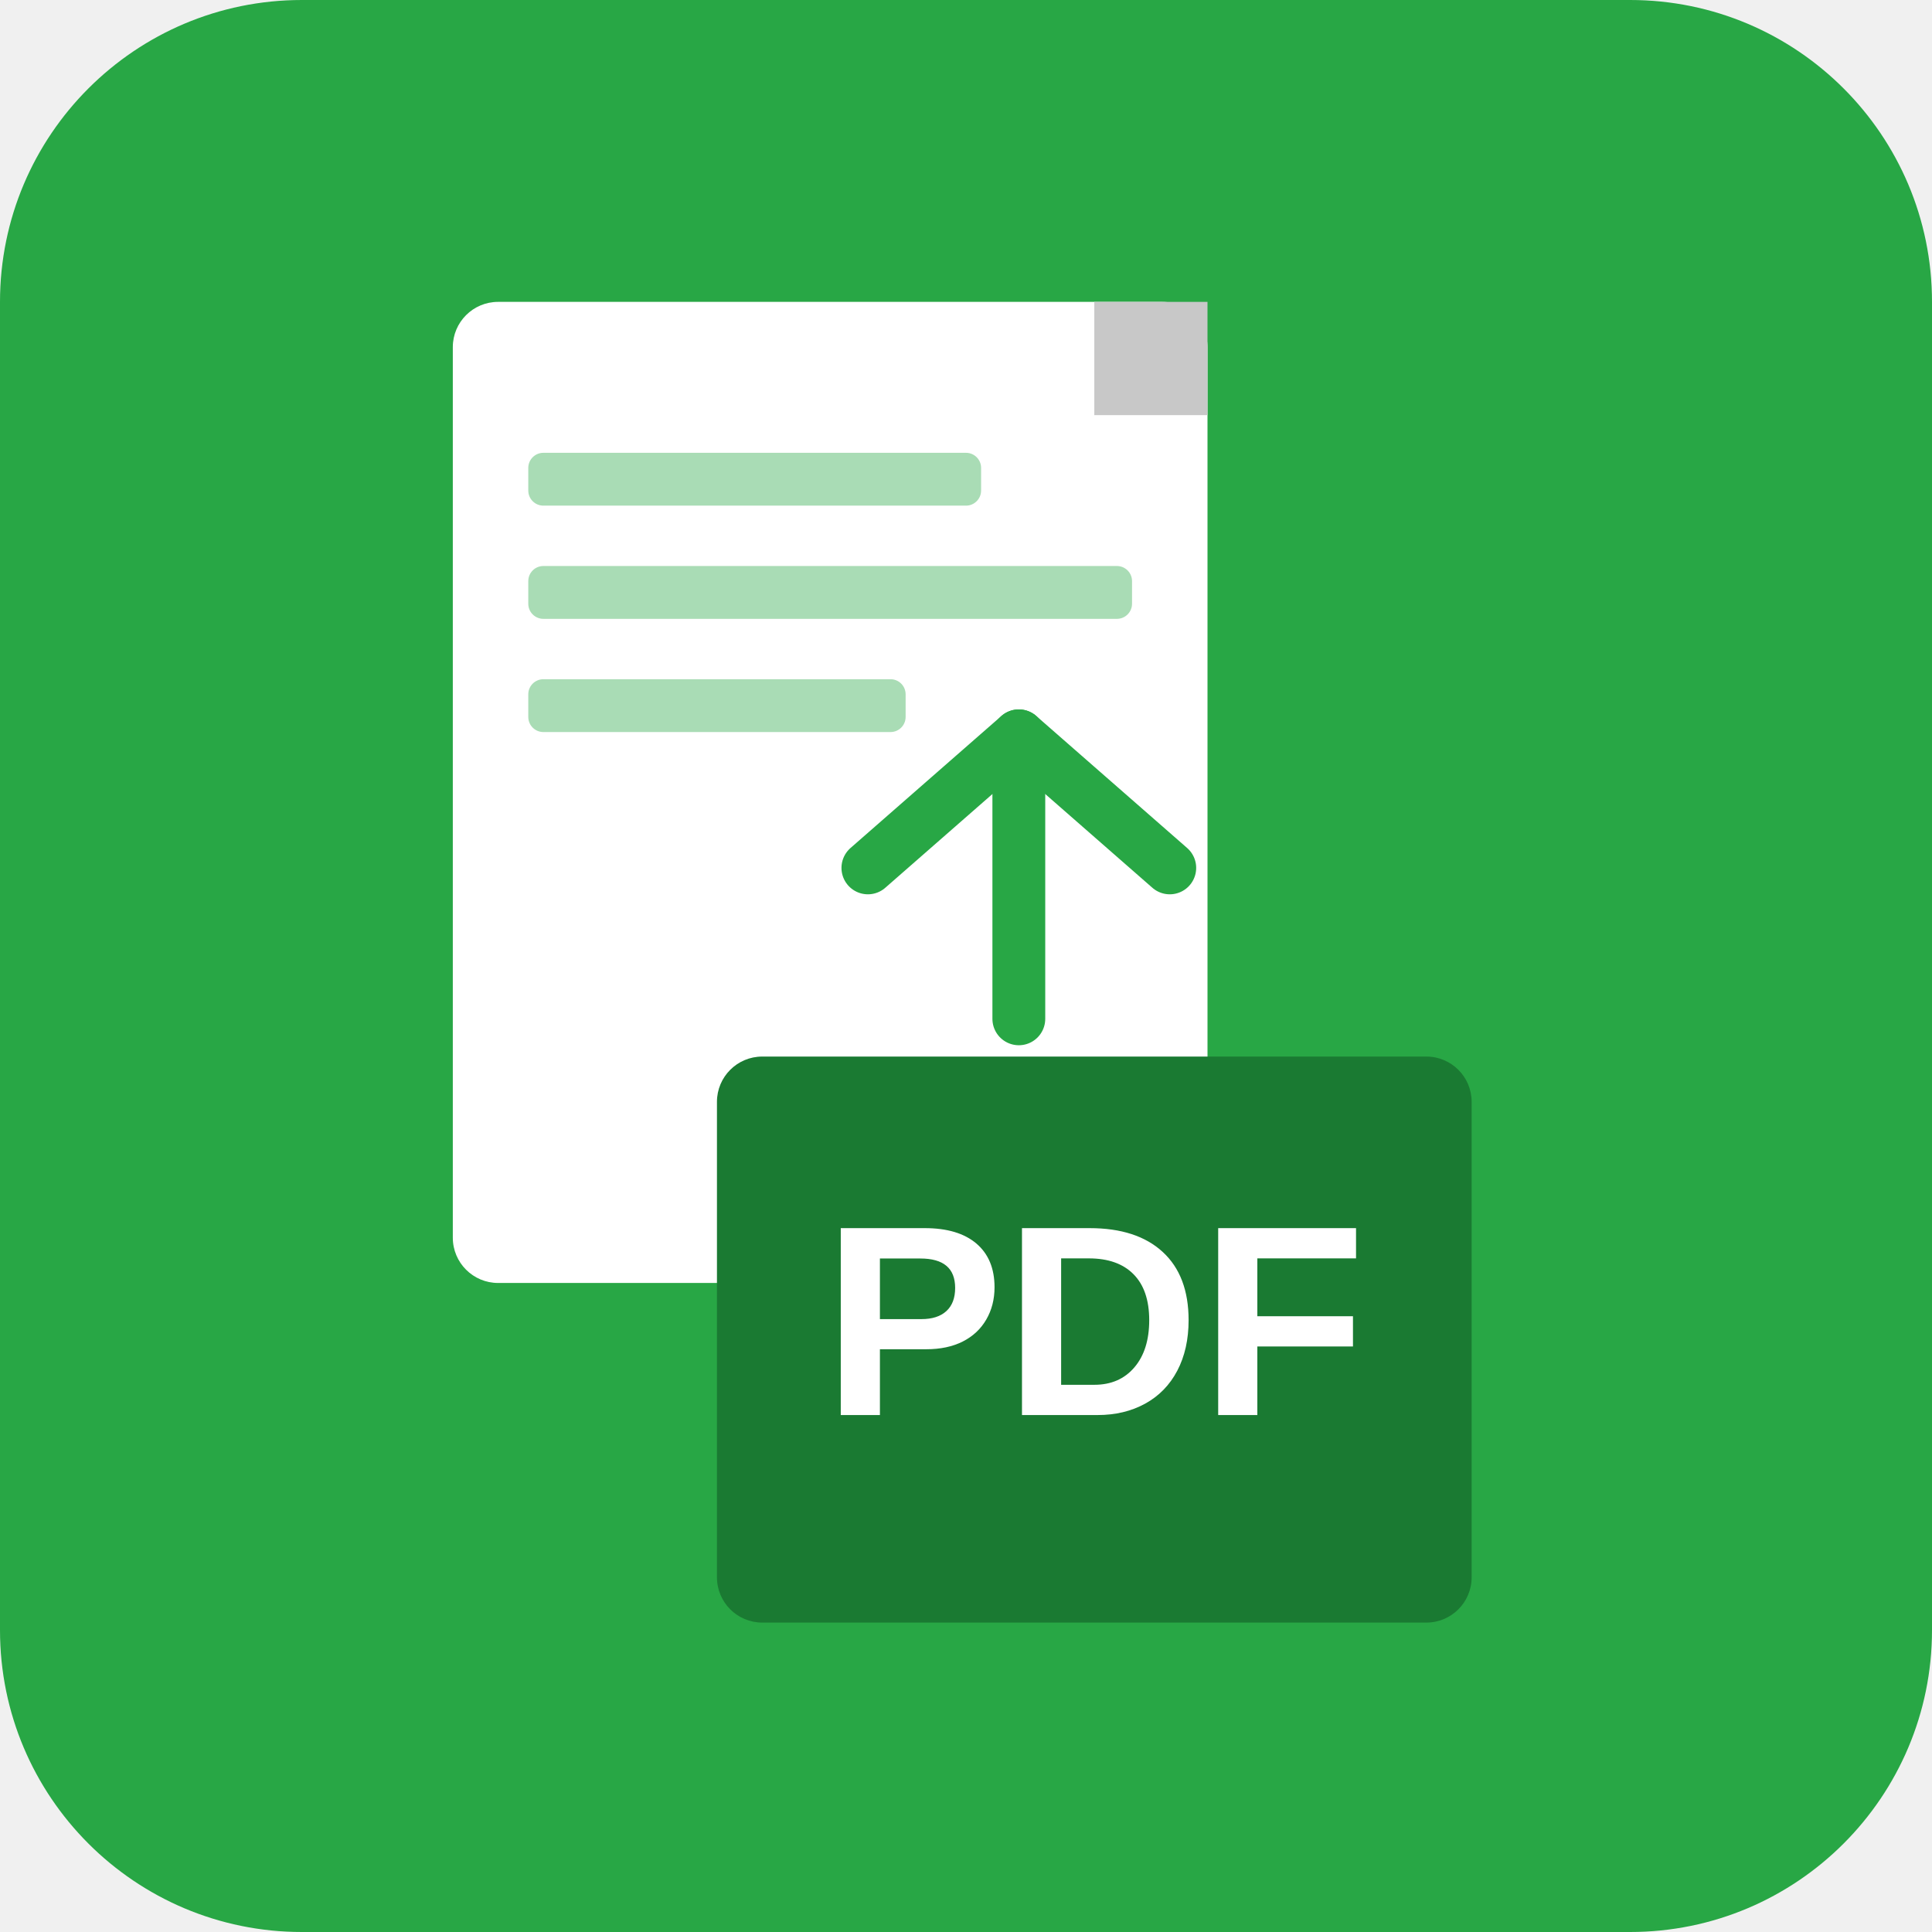
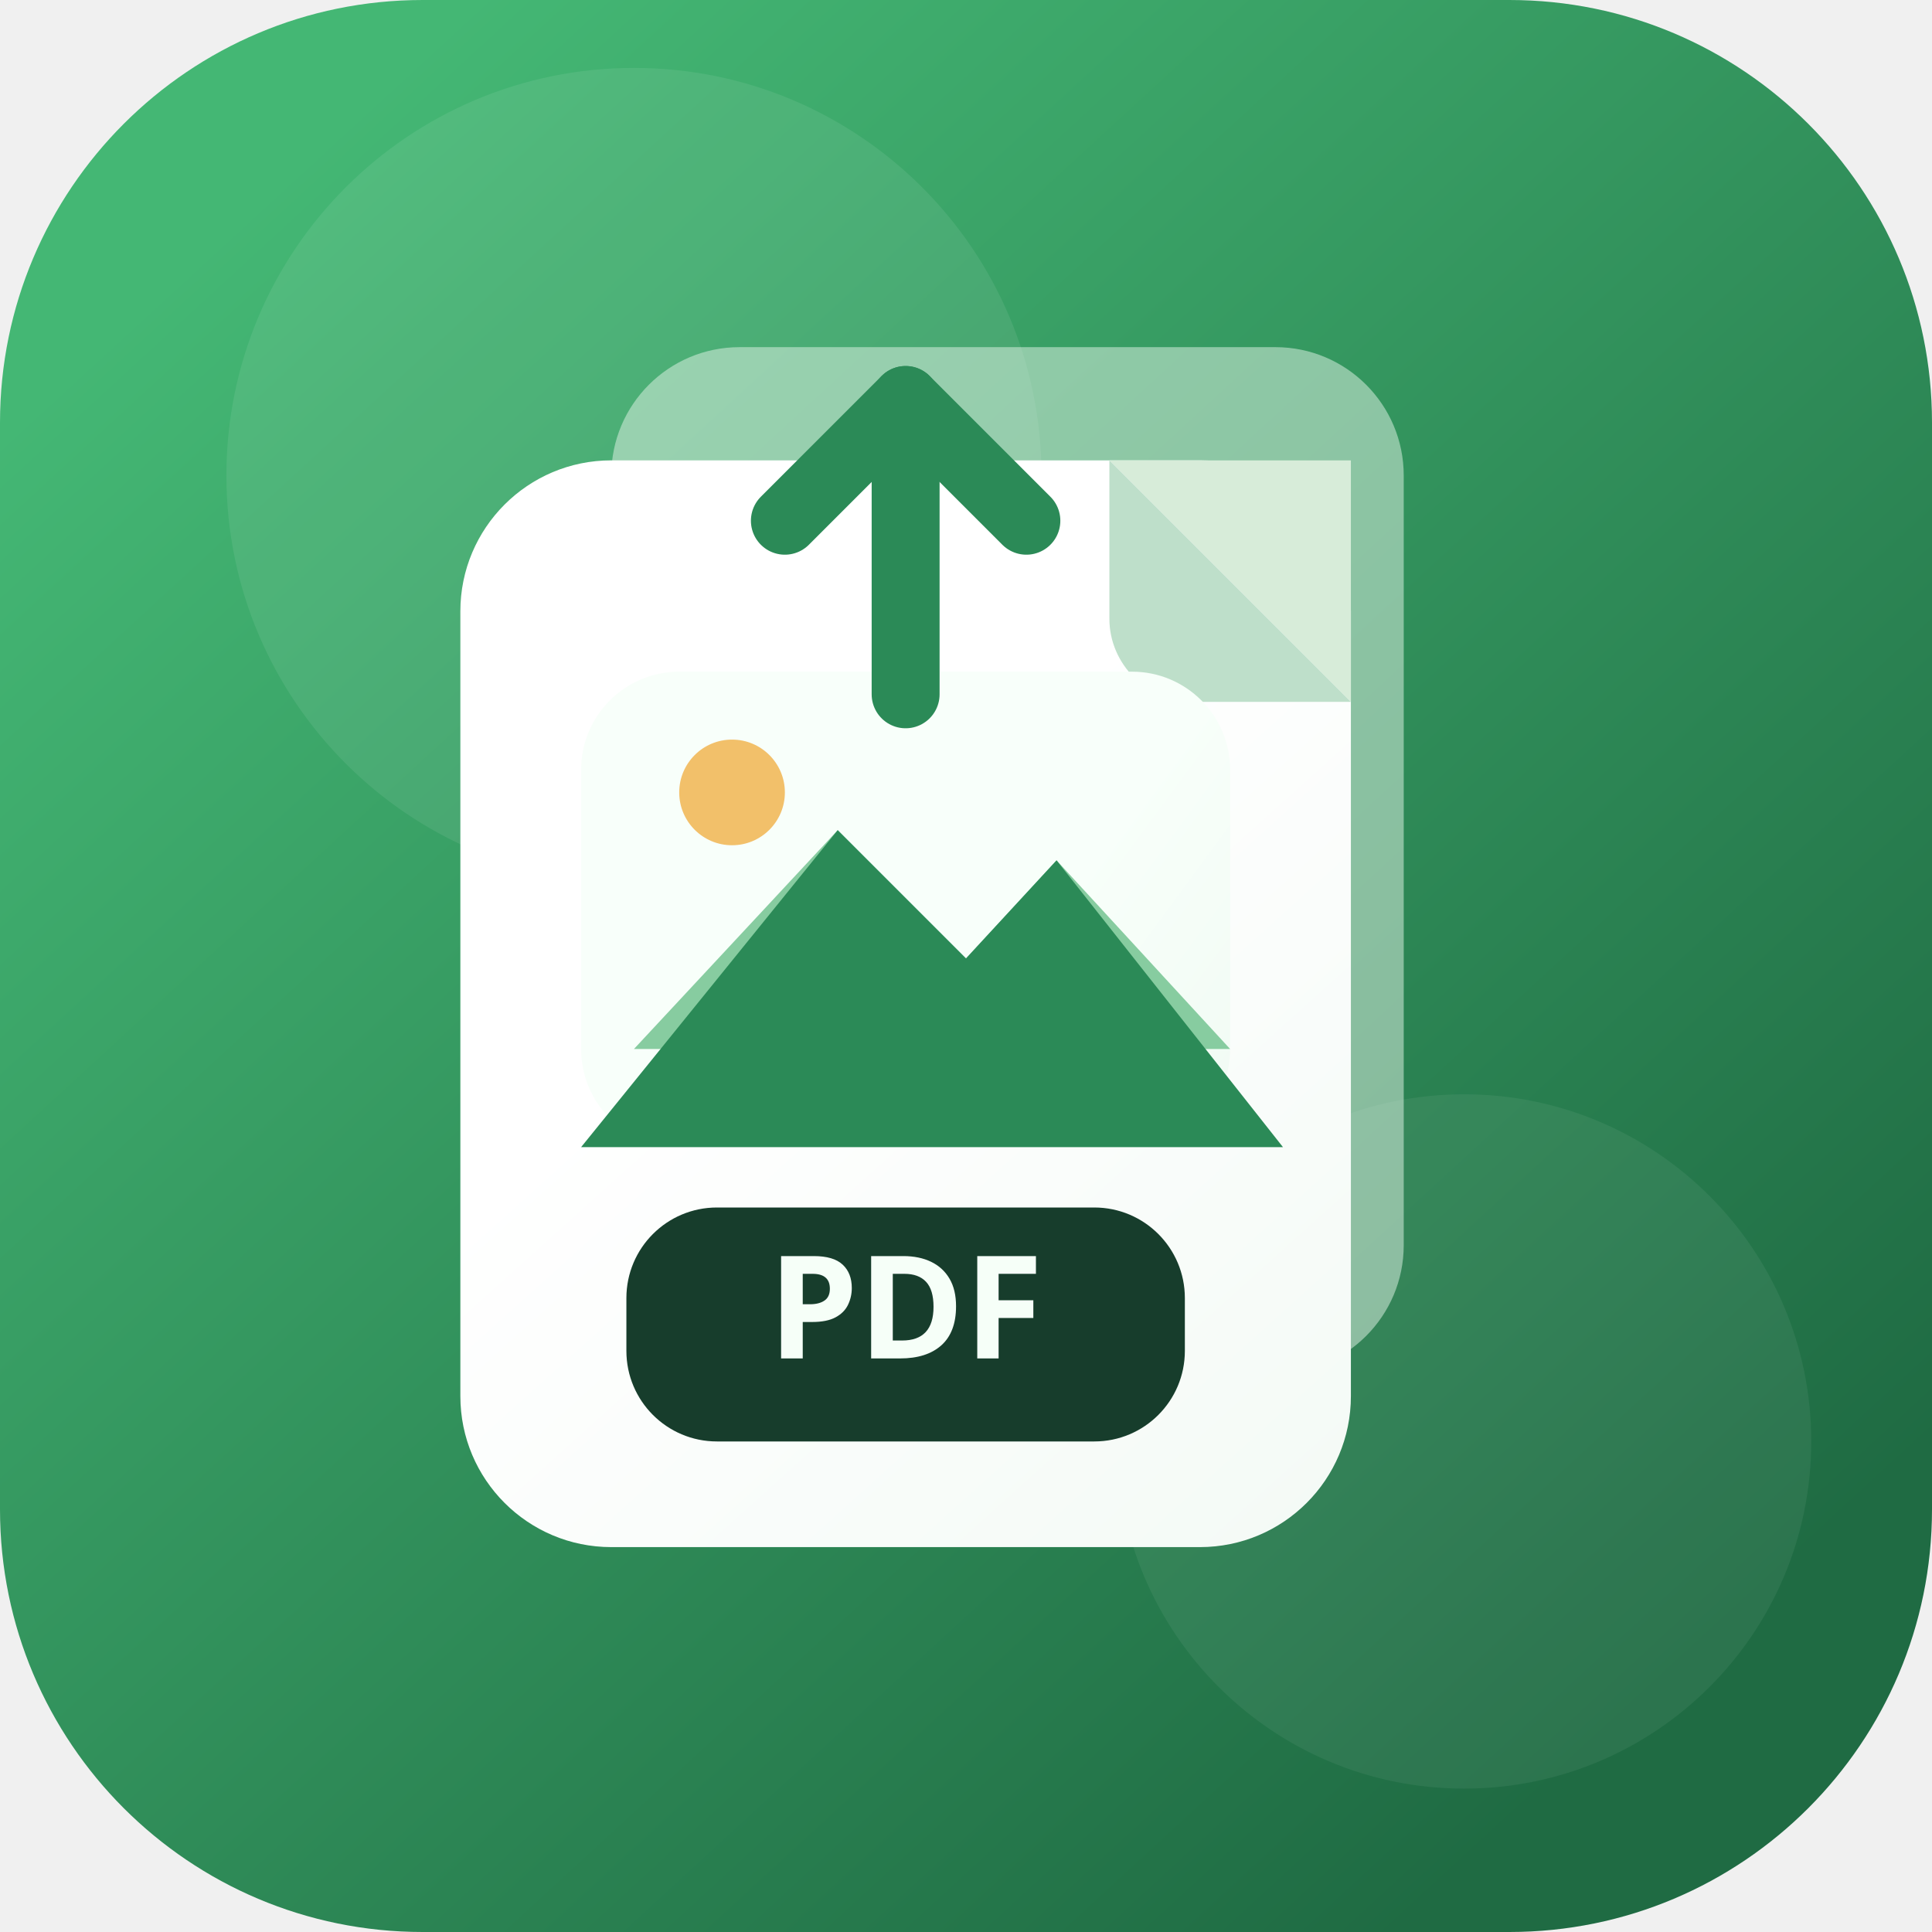
<svg xmlns="http://www.w3.org/2000/svg" viewBox="0 0 512 512">
-   <rect width="512" height="512" rx="80" fill="#28a745" />
-   <rect x="120" y="80" width="200" height="260" rx="12" fill="white" />
-   <rect x="140" y="120" width="120" height="14" rx="4" fill="#28a745" opacity="0.4" />
-   <rect x="140" y="150" width="160" height="14" rx="4" fill="#28a745" opacity="0.4" />
-   <rect x="140" y="180" width="100" height="14" rx="4" fill="#28a745" opacity="0.4" />
-   <path d="M290 80 L320 110 L290 110 Z" fill="#e0e0e0" />
-   <rect x="290" y="80" width="30" height="30" rx="0" fill="#c8c8c8" />
-   <rect x="190" y="280" width="200" height="150" rx="12" fill="#1a7a32" />
-   <text x="290" y="375" font-family="Arial,sans-serif" font-size="72" font-weight="bold" fill="white" text-anchor="middle">PDF</text>
-   <path d="M230 230 L270 195 L310 230" fill="none" stroke="#28a745" stroke-width="14" stroke-linecap="round" stroke-linejoin="round" />
-   <line x1="270" y1="195" x2="270" y2="270" stroke="#28a745" stroke-width="14" stroke-linecap="round" />
+   <defs>
+     <linearGradient id="bg" x1="64" y1="56" x2="432" y2="456" gradientUnits="userSpaceOnUse">
+       <stop offset="0" stop-color="#44b774" />
+       <stop offset="1" stop-color="#1f6b43" />
+     </linearGradient>
+     <linearGradient id="sheet" x1="134" y1="118" x2="370" y2="380" gradientUnits="userSpaceOnUse">
+       <stop offset="0" stop-color="#ffffff" />
+       <stop offset="1" stop-color="#edf7f0" />
+     </linearGradient>
+     <linearGradient id="photo" x1="144" y1="180" x2="356" y2="336" gradientUnits="userSpaceOnUse">
+       <stop offset="0" stop-color="#f8fffa" />
+       <stop offset="1" stop-color="#dff0e4" />
+     </linearGradient>
+     <linearGradient id="badge" x1="180" y1="328" x2="332" y2="420" gradientUnits="userSpaceOnUse">
+       <stop offset="0" stop-color="#173d2c" />
+       <stop offset="1" stop-color="#0f291d" />
+     </linearGradient>
+   </defs>
+   <rect width="512" height="512" rx="112" fill="url(#bg)" />
+   <circle cx="168" cy="126" r="108" fill="#ffffff" opacity=".08" />
+   <circle cx="388" cy="382" r="92" fill="#ffffff" opacity=".06" />
+   <g transform="translate(110 92)">
+     <rect x="52" y="0" width="210" height="272" rx="34" fill="#dff2e5" opacity=".52" />
+     <rect x="12" y="30" width="236" height="288" rx="40" fill="url(#sheet)" />
+     <path d="M184 30h64v64" fill="#d7ecd9" />
+     <path d="M184 30l64 64h-42c-12 0-22-10-22-22Z" fill="#bedfca" />
+     <rect x="44" y="86" width="172" height="126" rx="26" fill="url(#photo)" />
+     <circle cx="84" cy="118" r="14" fill="#f2c06a" />
+     <path d="M58 186l54-58 34 34 24-26 46 50Z" fill="#87cca0" />
+     <path d="M44 212l68-84 34 34 24-26 60 76Z" fill="#2b8a57" />
+     <path d="M130 14v78" fill="none" stroke="#2b8a57" stroke-linecap="round" stroke-width="18" />
+     <path d="M98 46l32-32 32 32" fill="none" stroke="#2b8a57" stroke-linecap="round" stroke-linejoin="round" stroke-width="18" />
+     <rect x="56" y="228" width="148" height="62" rx="24" fill="url(#badge)" />
+     <text x="130" y="268" fill="#f6fff8" font-family="Avenir Next, Trebuchet MS, Segoe UI, sans-serif" font-size="38" font-weight="700" text-anchor="middle">PDF</text>
+   </g>
</svg>
